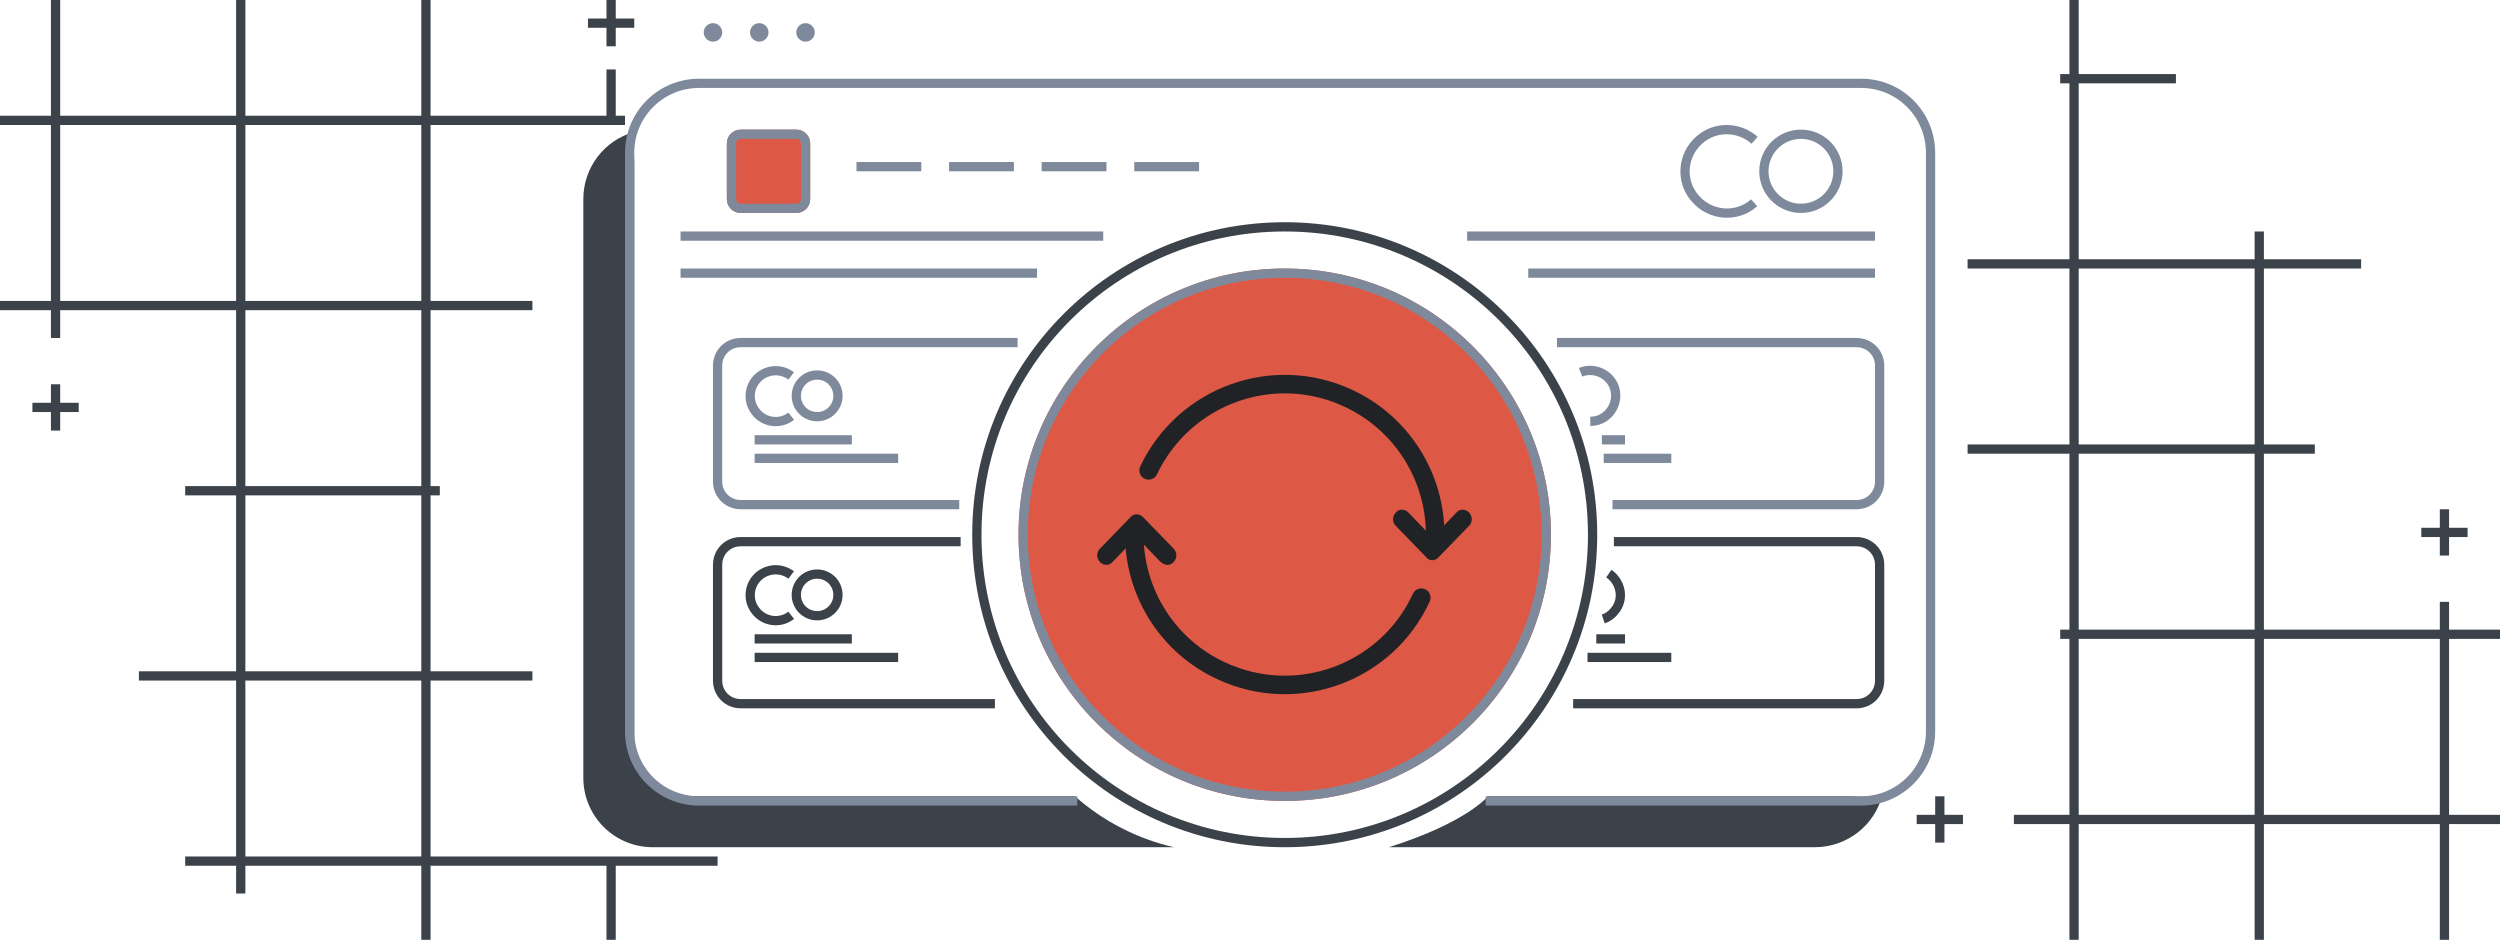
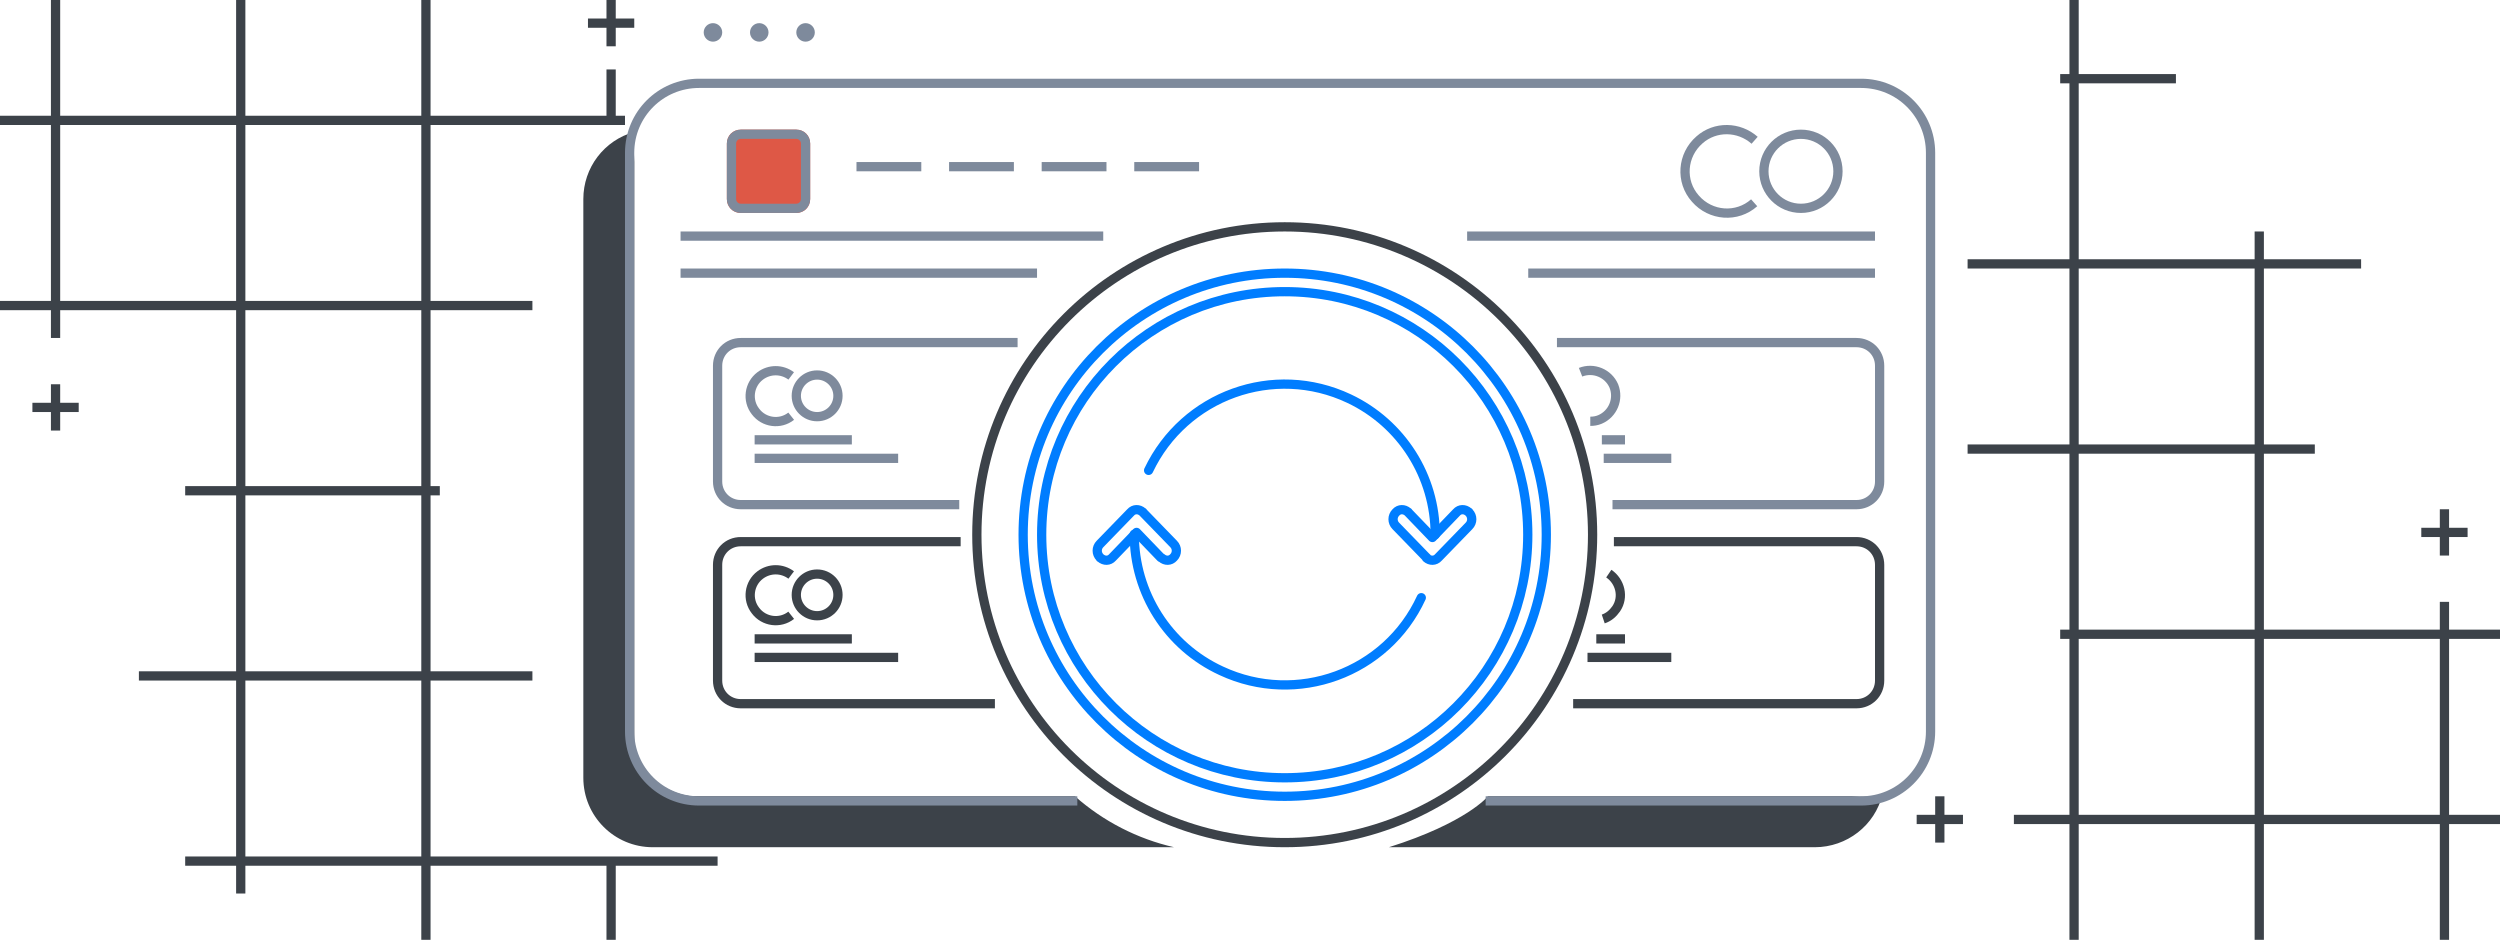
- <svg xmlns="http://www.w3.org/2000/svg" version="1.1" id="Layer_1" x="0px" y="0px" viewBox="0 0 540 203" style="enable-background:new 0 0 540 203;" xml:space="preserve">
-   <style type="text/css">
- 	.st0{fill:#3C4249;}
- 	.st1{fill:none;stroke:#7E8A9C;stroke-width:2;}
- 	.st2{fill:none;}
- 	.st3{fill:#7E8A9C;}
- 	.st4{fill:#DE5846;}
- 	.st5{fill:none;stroke:#3C4249;stroke-width:2;}
- 	.st6{fill:none;stroke:#212225;stroke-width:4;stroke-linecap:round;}
- 	.st7{fill:#212225;}
- </style>
+ <svg xmlns="http://www.w3.org/2000/svg" version="1.1" id="Слой_1" x="0" y="0" viewBox="0 0 540 203" xml:space="preserve">
  <g id="images" transform="translate(-390 -380)">
    <g id="Группа_3">
-       <path id="Прямоугольник_скругл._углы_575" class="st0" d="M711.4,552H790c2.2,0.2,4.4,0.1,6.6-0.4    c-1.6,6.7-7.7,11.4-14.6,11.4h-92C706.8,557.7,711.4,552,711.4,552z M622.2,552H540c-4.8,0-13-4.4-13-12V415    c-0.1-2.2-0.1-4.3,0-6.5c-6.5,1.8-11,7.7-11,14.5v125c0,8.3,6.7,15,15,15h112.6C635.7,561.2,628.3,557.4,622.2,552L622.2,552z" />
-       <path id="Прямоугольник_скругл._углы_575_копия" class="st1" d="M622.7,553H541c-8.3,0-15-6.7-15-15    V413c0-8.3,6.7-15,15-15h251c8.3,0,15,6.7,15,15v125c0,8.3-6.7,15-15,15h-81.1" />
+       <path id="Прямоугольник_скругл._углы_575" fill="#3C4249" d="M711.4 552H790c2.2.2 4.4.1 6.6-.4-1.6 6.7-7.7 11.4-14.6 11.4h-92c16.8-5.3 21.4-11 21.4-11zm-89.2 0H540c-4.8 0-13-4.4-13-12V415c-.1-2.2-.1-4.3 0-6.5-6.5 1.8-11 7.7-11 14.5v125c0 8.3 6.7 15 15 15h112.6c-7.9-1.8-15.3-5.6-21.4-11z" />
+       <path id="Прямоугольник_скругл._углы_575_копия" fill="none" stroke="#7E8A9C" stroke-width="2" d="M622.7 553H541c-8.3 0-15-6.7-15-15V413c0-8.3 6.7-15 15-15h251c8.3 0 15 6.7 15 15v125c0 8.3-6.7 15-15 15h-81.1" />
      <g id="Эллипс_2051_копия_2">
-         <path class="st2" d="M562,387c0-1.1,0.9-2,2-2s2,0.9,2,2s-0.9,2-2,2S562,388.1,562,387z M552,387c0-1.1,0.9-2,2-2s2,0.9,2,2     s-0.9,2-2,2S552,388.1,552,387z M542,387c0-1.1,0.9-2,2-2s2,0.9,2,2s-0.9,2-2,2S542,388.1,542,387z" />
-         <path class="st3" d="M544,385c1.1,0,2,0.9,2,2c0,1.1-0.9,2-2,2c-1.1,0-2-0.9-2-2C542,385.9,542.9,385,544,385z M554,385     c1.1,0,2,0.9,2,2c0,1.1-0.9,2-2,2c-1.1,0-2-0.9-2-2C552,385.9,552.9,385,554,385z M564,385c1.1,0,2,0.9,2,2c0,1.1-0.9,2-2,2     c-1.1,0-2-0.9-2-2C562,385.9,562.9,385,564,385z" />
+         <path fill="none" d="M562 387c0-1.1.9-2 2-2s2 .9 2 2-.9 2-2 2-2-.9-2-2zm-10 0c0-1.1.9-2 2-2s2 .9 2 2-.9 2-2 2-2-.9-2-2zm-10 0c0-1.1.9-2 2-2s2 .9 2 2-.9 2-2 2-2-.9-2-2z" />
+         <path fill="#7E8A9C" d="M544 385c1.1 0 2 .9 2 2s-.9 2-2 2-2-.9-2-2 .9-2 2-2zm10 0c1.1 0 2 .9 2 2s-.9 2-2 2-2-.9-2-2 .9-2 2-2zm10 0c1.1 0 2 .9 2 2s-.9 2-2 2-2-.9-2-2 .9-2 2-2z" />
      </g>
-       <g id="Прямоугольник_скругл._углы_976" transform="translate(547 408)">
-         <path class="st4" d="M3,0h12c1.7,0,3,1.3,3,3v12c0,1.7-1.3,3-3,3H3c-1.7,0-3-1.3-3-3V3C0,1.3,1.3,0,3,0z" />
-         <path class="st1" d="M3,1h12c1.1,0,2,0.9,2,2v12c0,1.1-0.9,2-2,2H3c-1.1,0-2-0.9-2-2V3C1,1.9,1.9,1,3,1z" />
+       <g id="Прямоугольник_скругл._углы_976">
+         <path fill="#DE5846" d="M3 0h12c1.7 0 3 1.3 3 3v12c0 1.7-1.3 3-3 3H3c-1.7 0-3-1.3-3-3V3c0-1.7 1.3-3 3-3z" transform="translate(547 408)" />
+         <path fill="none" stroke="#7E8A9C" stroke-width="2" d="M550 409h12c1.1 0 2 .9 2 2v12c0 1.1-.9 2-2 2h-12c-1.1 0-2-.9-2-2v-12c0-1.1.9-2 2-2z" />
      </g>
-       <g id="Прямоугольник_скругл._углы_976_копия" transform="translate(770 408)">
-         <circle class="st2" cx="9" cy="9" r="9" />
-         <circle class="st1" cx="9" cy="9" r="8" />
+       <g id="Прямоугольник_скругл._углы_976_копия" transform="translate(770 408)" fill="none">
+         <circle cx="9" cy="9" r="9" />
+         <circle stroke="#7E8A9C" stroke-width="2" cx="9" cy="9" r="8" />
      </g>
-       <path id="Прямоугольник_скругл._углы_976_копия_2" class="st1" d="M768.9,423.8    c-3.7,3.3-9.4,2.9-12.7-0.9c-3.3-3.7-2.9-9.4,0.9-12.7c3.4-3,8.5-2.9,11.9,0.1" />
-       <line id="Фигура_2" class="st1" x1="575" y1="416" x2="589" y2="416" />
-       <line id="Фигура_2_копия" class="st1" x1="595" y1="416" x2="609" y2="416" />
-       <line id="Фигура_2_копия_2" class="st1" x1="615" y1="416" x2="629" y2="416" />
-       <line id="Фигура_2_копия_3" class="st1" x1="635" y1="416" x2="649" y2="416" />
-       <path id="Фигура_1" class="st1" d="M537,431h91.3 M706.9,431H795" />
-       <path id="Фигура_1_копия" class="st1" d="M537,439h77 M720.1,439H795" />
-       <g id="Группа_2">
-         <path id="Прямоугольник_скругл._углы_977_копия_2" class="st1" d="M726.3,454H791c2.8,0,5,2.2,5,5     v25c0,2.8-2.2,5-5,5h-52.7" />
-         <path id="Эллипс_2051_копия_4" class="st1" d="M731.4,460.4c2.8-1.1,6,0.2,7.2,3c1.1,2.8-0.2,6-3,7.2     c-0.7,0.3-1.4,0.4-2.1,0.4" />
-         <path id="Фигура_3_копия_4" class="st1" d="M736,475h5" />
-         <path id="Фигура_3_копия_4-2" class="st1" d="M736.4,479H751" />
-         <path id="Прямоугольник_скругл._углы_977_копия_5" class="st1" d="M597.2,489H550c-2.8,0-5-2.2-5-5     v-25c0-2.8,2.2-5,5-5h59.8" />
-         <path id="Эллипс_2051_копия_7" class="st1" d="M560.9,469.9c-2.4,1.9-5.9,1.4-7.7-1c-1.9-2.4-1.4-5.9,1-7.7     c2-1.5,4.7-1.5,6.7,0" />
+       <path id="Прямоугольник_скругл._углы_976_копия_2" fill="none" stroke="#7E8A9C" stroke-width="2" d="M768.9 423.8c-3.7 3.3-9.4 2.9-12.7-.9-3.3-3.7-2.9-9.4.9-12.7 3.4-3 8.5-2.9 11.9.1" />
+       <path id="Фигура_2" fill="none" stroke="#7E8A9C" stroke-width="2" d="M575 416h14" />
+       <path id="Фигура_2_копия" fill="none" stroke="#7E8A9C" stroke-width="2" d="M595 416h14" />
+       <path id="Фигура_2_копия_2" fill="none" stroke="#7E8A9C" stroke-width="2" d="M615 416h14" />
+       <path id="Фигура_2_копия_3" fill="none" stroke="#7E8A9C" stroke-width="2" d="M635 416h14" />
+       <path id="Фигура_1" fill="none" stroke="#7E8A9C" stroke-width="2" d="M537 431h91.3m78.6 0H795" />
+       <path id="Фигура_1_копия" fill="none" stroke="#7E8A9C" stroke-width="2" d="M537 439h77m106.1 0H795" />
+       <g id="Группа_2" fill="none">
+         <path id="Прямоугольник_скругл._углы_977_копия_2" stroke="#7E8A9C" stroke-width="2" d="M726.3 454H791c2.8 0 5 2.2 5 5v25c0 2.8-2.2 5-5 5h-52.7" />
+         <path id="Эллипс_2051_копия_4" stroke="#7E8A9C" stroke-width="2" d="M731.4 460.4c2.8-1.1 6 .2 7.2 3 1.1 2.8-.2 6-3 7.2-.7.3-1.4.4-2.1.4" />
+         <path id="Фигура_3_копия_4" stroke="#7E8A9C" stroke-width="2" d="M736 475h5" />
+         <path id="Фигура_3_копия_4-2" stroke="#7E8A9C" stroke-width="2" d="M736.4 479H751" />
+         <path id="Прямоугольник_скругл._углы_977_копия_5" stroke="#7E8A9C" stroke-width="2" d="M597.2 489H550c-2.8 0-5-2.2-5-5v-25c0-2.8 2.2-5 5-5h59.8" />
+         <path id="Эллипс_2051_копия_7" stroke="#7E8A9C" stroke-width="2" d="M560.9 469.9c-2.4 1.9-5.9 1.4-7.7-1-1.9-2.4-1.4-5.9 1-7.7 2-1.5 4.7-1.5 6.7 0" />
        <g id="Эллипс_2051_копия_7-2" transform="translate(561 460)">
-           <circle class="st2" cx="5.5" cy="5.5" r="5.5" />
-           <circle class="st1" cx="5.5" cy="5.5" r="4.5" />
+           <circle cx="5.5" cy="5.5" r="5.5" />
+           <circle stroke="#7E8A9C" stroke-width="2" cx="5.5" cy="5.5" r="4.5" />
        </g>
-         <line id="Фигура_3_копия_7" class="st1" x1="553" y1="475" x2="574" y2="475" />
-         <line id="Фигура_3_копия_7-2" class="st1" x1="553" y1="479" x2="584" y2="479" />
-         <path id="Прямоугольник_скругл._углы_977_копия_3" class="st5" d="M738.6,497H791c2.8,0,5,2.2,5,5     v25c0,2.8-2.2,5-5,5h-61.2" />
-         <path id="Эллипс_2051_копия_5" class="st5" d="M737.5,503.9c2.5,1.7,3.3,5.1,1.6,7.6c-0.7,1-1.6,1.8-2.8,2.2" />
-         <path id="Фигура_3_копия_5" class="st5" d="M734.8,518h6.2" />
-         <path id="Фигура_3_копия_5-2" class="st5" d="M732.9,522H751" />
-         <path id="Прямоугольник_скругл._углы_977_копия_4" class="st5" d="M604.9,532H550c-2.8,0-5-2.2-5-5     v-25c0-2.8,2.2-5,5-5h47.5" />
-         <path id="Эллипс_2051_копия_6" class="st5" d="M560.9,512.9c-2.4,1.9-5.9,1.4-7.7-1c-1.9-2.4-1.4-5.9,1-7.7     c2-1.5,4.7-1.5,6.7,0" />
+         <path id="Фигура_3_копия_7" stroke="#7E8A9C" stroke-width="2" d="M553 475h21" />
+         <path id="Фигура_3_копия_7-2" stroke="#7E8A9C" stroke-width="2" d="M553 479h31" />
+         <path id="Прямоугольник_скругл._углы_977_копия_3" stroke="#3C4249" stroke-width="2" d="M738.6 497H791c2.8 0 5 2.2 5 5v25c0 2.8-2.2 5-5 5h-61.2" />
+         <path id="Эллипс_2051_копия_5" stroke="#3C4249" stroke-width="2" d="M737.5 503.9c2.5 1.7 3.3 5.1 1.6 7.6-.7 1-1.6 1.8-2.8 2.2" />
+         <path id="Фигура_3_копия_5" stroke="#3C4249" stroke-width="2" d="M734.8 518h6.2" />
+         <path id="Фигура_3_копия_5-2" stroke="#3C4249" stroke-width="2" d="M732.9 522H751" />
+         <path id="Прямоугольник_скругл._углы_977_копия_4" stroke="#3C4249" stroke-width="2" d="M604.9 532H550c-2.8 0-5-2.2-5-5v-25c0-2.8 2.2-5 5-5h47.5" />
+         <path id="Эллипс_2051_копия_6" stroke="#3C4249" stroke-width="2" d="M560.9 512.9c-2.4 1.9-5.9 1.4-7.7-1-1.9-2.4-1.4-5.9 1-7.7 2-1.5 4.7-1.5 6.7 0" />
        <g id="Эллипс_2051_копия_6-2" transform="translate(561 503)">
-           <circle class="st2" cx="5.5" cy="5.5" r="5.5" />
-           <circle class="st5" cx="5.5" cy="5.5" r="4.5" />
+           <circle cx="5.5" cy="5.5" r="5.5" />
+           <circle stroke="#3C4249" stroke-width="2" cx="5.5" cy="5.5" r="4.5" />
        </g>
-         <line id="Фигура_3_копия_6" class="st5" x1="553" y1="518" x2="574" y2="518" />
-         <line id="Фигура_3_копия_6-2" class="st5" x1="553" y1="522" x2="584" y2="522" />
+         <path id="Фигура_3_копия_6" stroke="#3C4249" stroke-width="2" d="M553 518h21" />
+         <path id="Фигура_3_копия_6-2" stroke="#3C4249" stroke-width="2" d="M553 522h31" />
      </g>
-       <g id="Эллипс_550" transform="translate(600 428)">
-         <circle class="st2" cx="67.5" cy="67.5" r="67.5" />
-         <circle class="st5" cx="67.5" cy="67.5" r="66.5" />
+       <g id="Эллипс_550" transform="translate(600 428)" fill="none">
+         <circle cx="67.5" cy="67.5" r="67.5" />
+         <circle stroke="#3C4249" stroke-width="2" cx="67.5" cy="67.5" r="66.5" />
      </g>
-       <g id="Эллипс_550_копия" transform="translate(610 438)">
-         <circle class="st4" cx="57.5" cy="57.5" r="57.5" />
-         <circle class="st1" cx="57.5" cy="57.5" r="56.5" />
+       <g id="Сгруппировать_751" fill="none">
+         <g id="Эллипс_550_копия" transform="translate(610 438)">
+           <circle cx="57.5" cy="57.5" r="57.5" />
+           <circle stroke="#007DFF" stroke-width="2" cx="57.5" cy="57.5" r="56.5" />
+         </g>
+         <path id="Эллипс_550_копия_2" stroke="#007DFF" stroke-width="2" stroke-linecap="round" d="M638.1 481.6c7.7-16.2 27-23.2 43.3-15.5a32.45 32.45 0 0118.6 29.4m-3 13.6c-7.5 16.3-26.9 23.4-43.2 15.8-11.5-5.3-18.8-16.8-18.8-29.5" />
+         <path id="Эллипс_1_копия_6" stroke="#007DFF" stroke-width="2" stroke-linejoin="round" d="M698.1 500.4l-6.6-6.8c-.8-.8-.8-2.1 0-2.9.7-.8 1.8-.8 2.6-.1.1 0 .1.1.1.1l5.2 5.4 5.2-5.4c.7-.8 1.8-.8 2.6-.1.1 0 .1.1.1.1.8.8.8 2.1 0 2.9l-6.6 6.8c-.7.8-1.8.8-2.6.1.1 0 .1-.1 0-.1h0zm-57.4 0l-5.2-5.4-5.2 5.4c-.7.8-1.8.8-2.6.1-.1 0-.1-.1-.1-.1-.8-.8-.8-2.1 0-2.9l6.6-6.8c.7-.8 1.8-.8 2.6-.1.1 0 .1.1.1.1l6.6 6.8c.8.8.8 2.1 0 2.9-.7.8-1.8.8-2.6.1-.1 0-.2-.1-.2-.1h0z" />
+         <g id="Эллипс_550_копия-2" transform="translate(614 442)">
+           <circle cx="53.5" cy="53.5" r="53.5" />
+           <circle stroke="#007DFF" stroke-width="2" cx="53.5" cy="53.5" r="52.5" />
+         </g>
      </g>
-       <path id="Эллипс_550_копия_2" class="st6" d="M638.1,481.6c7.7-16.2,27-23.2,43.3-15.5c11.4,5.4,18.6,16.8,18.6,29.4     M697,509.1c-7.5,16.3-26.9,23.4-43.2,15.8c-11.5-5.3-18.8-16.8-18.8-29.5" />
-       <path id="Эллипс_1_копия_6" class="st7" d="M640.7,501.4l-5.2-5.4l-5.2,5.4c-0.7,0.8-1.8,0.8-2.6,0.1    c-0.1,0-0.1-0.1-0.1-0.1c-0.8-0.8-0.8-2.1,0-2.9l6.6-6.8c0.7-0.8,1.8-0.8,2.6-0.1c0.1,0,0.1,0.1,0.1,0.1l6.6,6.8    c0.8,0.8,0.8,2.1,0,2.9c-0.7,0.8-1.8,0.8-2.6,0.1C640.8,501.5,640.7,501.4,640.7,501.4z M698.1,500.4l-6.6-6.8    c-0.8-0.8-0.8-2.1,0-2.9c0.7-0.8,1.8-0.8,2.6-0.1c0.1,0,0.1,0.1,0.1,0.1l5.2,5.4l5.2-5.4c0.7-0.8,1.8-0.8,2.6-0.1    c0.1,0,0.1,0.1,0.1,0.1c0.8,0.8,0.8,2.1,0,2.9l-6.6,6.8c-0.7,0.8-1.8,0.8-2.6,0.1C698.2,500.5,698.2,500.4,698.1,500.4    L698.1,500.4z" />
    </g>
-     <path id="Прямоугольник_542_копия_4" class="st0" d="M521,583v-16h-38v16h-2v-16h-38v6h-2v-6h-11v-2h11v-38h-21   v-2h21v-38h-11v-2h11v-38h-38v6h-2v-6h-11v-2h11v-38h-11v-2h11v-25h2v25h38v-25h2v25h38v-25h2v25h38v-10h2v10h2v2h-42v38h22v2h-22   v38h2v2h-2v38h22v2h-22v38h62v2h-22v16H521z M481,565v-38h-38v38H481z M481,525v-38h-38v38H481z M481,485v-38h-38v38H481z M481,445   v-38h-38v38H481z M441,445v-38h-38v38H441z M401,473v-4h-4v-2h4v-4h2v4h4v2h-4v4H401z M521,390v-4h-4v-2h4v-4h2v4h4v2h-4v4H521z" />
-     <path id="Прямоугольник_542_копия_5" class="st0" d="M917,583v-25h-38v25h-2v-25h-38v25h-2v-25h-12v-2h12v-38h-2   v-2h2v-38h-22v-2h22v-38h-22v-2h22v-38h-2v-2h2v-16h2v16h21v2h-21v38h38v-6h2v6h21v2h-21v38h11v2h-11v38h38v-6h2v6h11v2h-11v38h11   v2h-11v25H917z M917,556v-38h-38v38H917z M877,556v-38h-38v38H877z M877,516v-38h-38v38H877z M877,476v-38h-38v38H877z M808,562v-4   h-4v-2h4v-4h2v4h4v2h-4v4H808z M917,500v-4h-4v-2h4v-4h2v4h4v2h-4v4H917z" />
+     <path id="Прямоугольник_542_копия_4" fill="#3C4249" d="M521 583v-16h-38v16h-2v-16h-38v6h-2v-6h-11v-2h11v-38h-21v-2h21v-38h-11v-2h11v-38h-38v6h-2v-6h-11v-2h11v-38h-11v-2h11v-25h2v25h38v-25h2v25h38v-25h2v25h38v-10h2v10h2v2h-42v38h22v2h-22v38h2v2h-2v38h22v2h-22v38h62v2h-22v16h-2zm-40-18v-38h-38v38h38zm0-40v-38h-38v38h38zm0-40v-38h-38v38h38zm0-40v-38h-38v38h38zm-40 0v-38h-38v38h38zm-40 28v-4h-4v-2h4v-4h2v4h4v2h-4v4h-2zm120-83v-4h-4v-2h4v-4h2v4h4v2h-4v4h-2z" />
+     <path id="Прямоугольник_542_копия_5" fill="#3C4249" d="M917 583v-25h-38v25h-2v-25h-38v25h-2v-25h-12v-2h12v-38h-2v-2h2v-38h-22v-2h22v-38h-22v-2h22v-38h-2v-2h2v-16h2v16h21v2h-21v38h38v-6h2v6h21v2h-21v38h11v2h-11v38h38v-6h2v6h11v2h-11v38h11v2h-11v25h-2zm0-27v-38h-38v38h38zm-40 0v-38h-38v38h38zm0-40v-38h-38v38h38zm0-40v-38h-38v38h38zm-69 86v-4h-4v-2h4v-4h2v4h4v2h-4v4h-2zm109-62v-4h-4v-2h4v-4h2v4h4v2h-4v4h-2z" />
  </g>
</svg>
